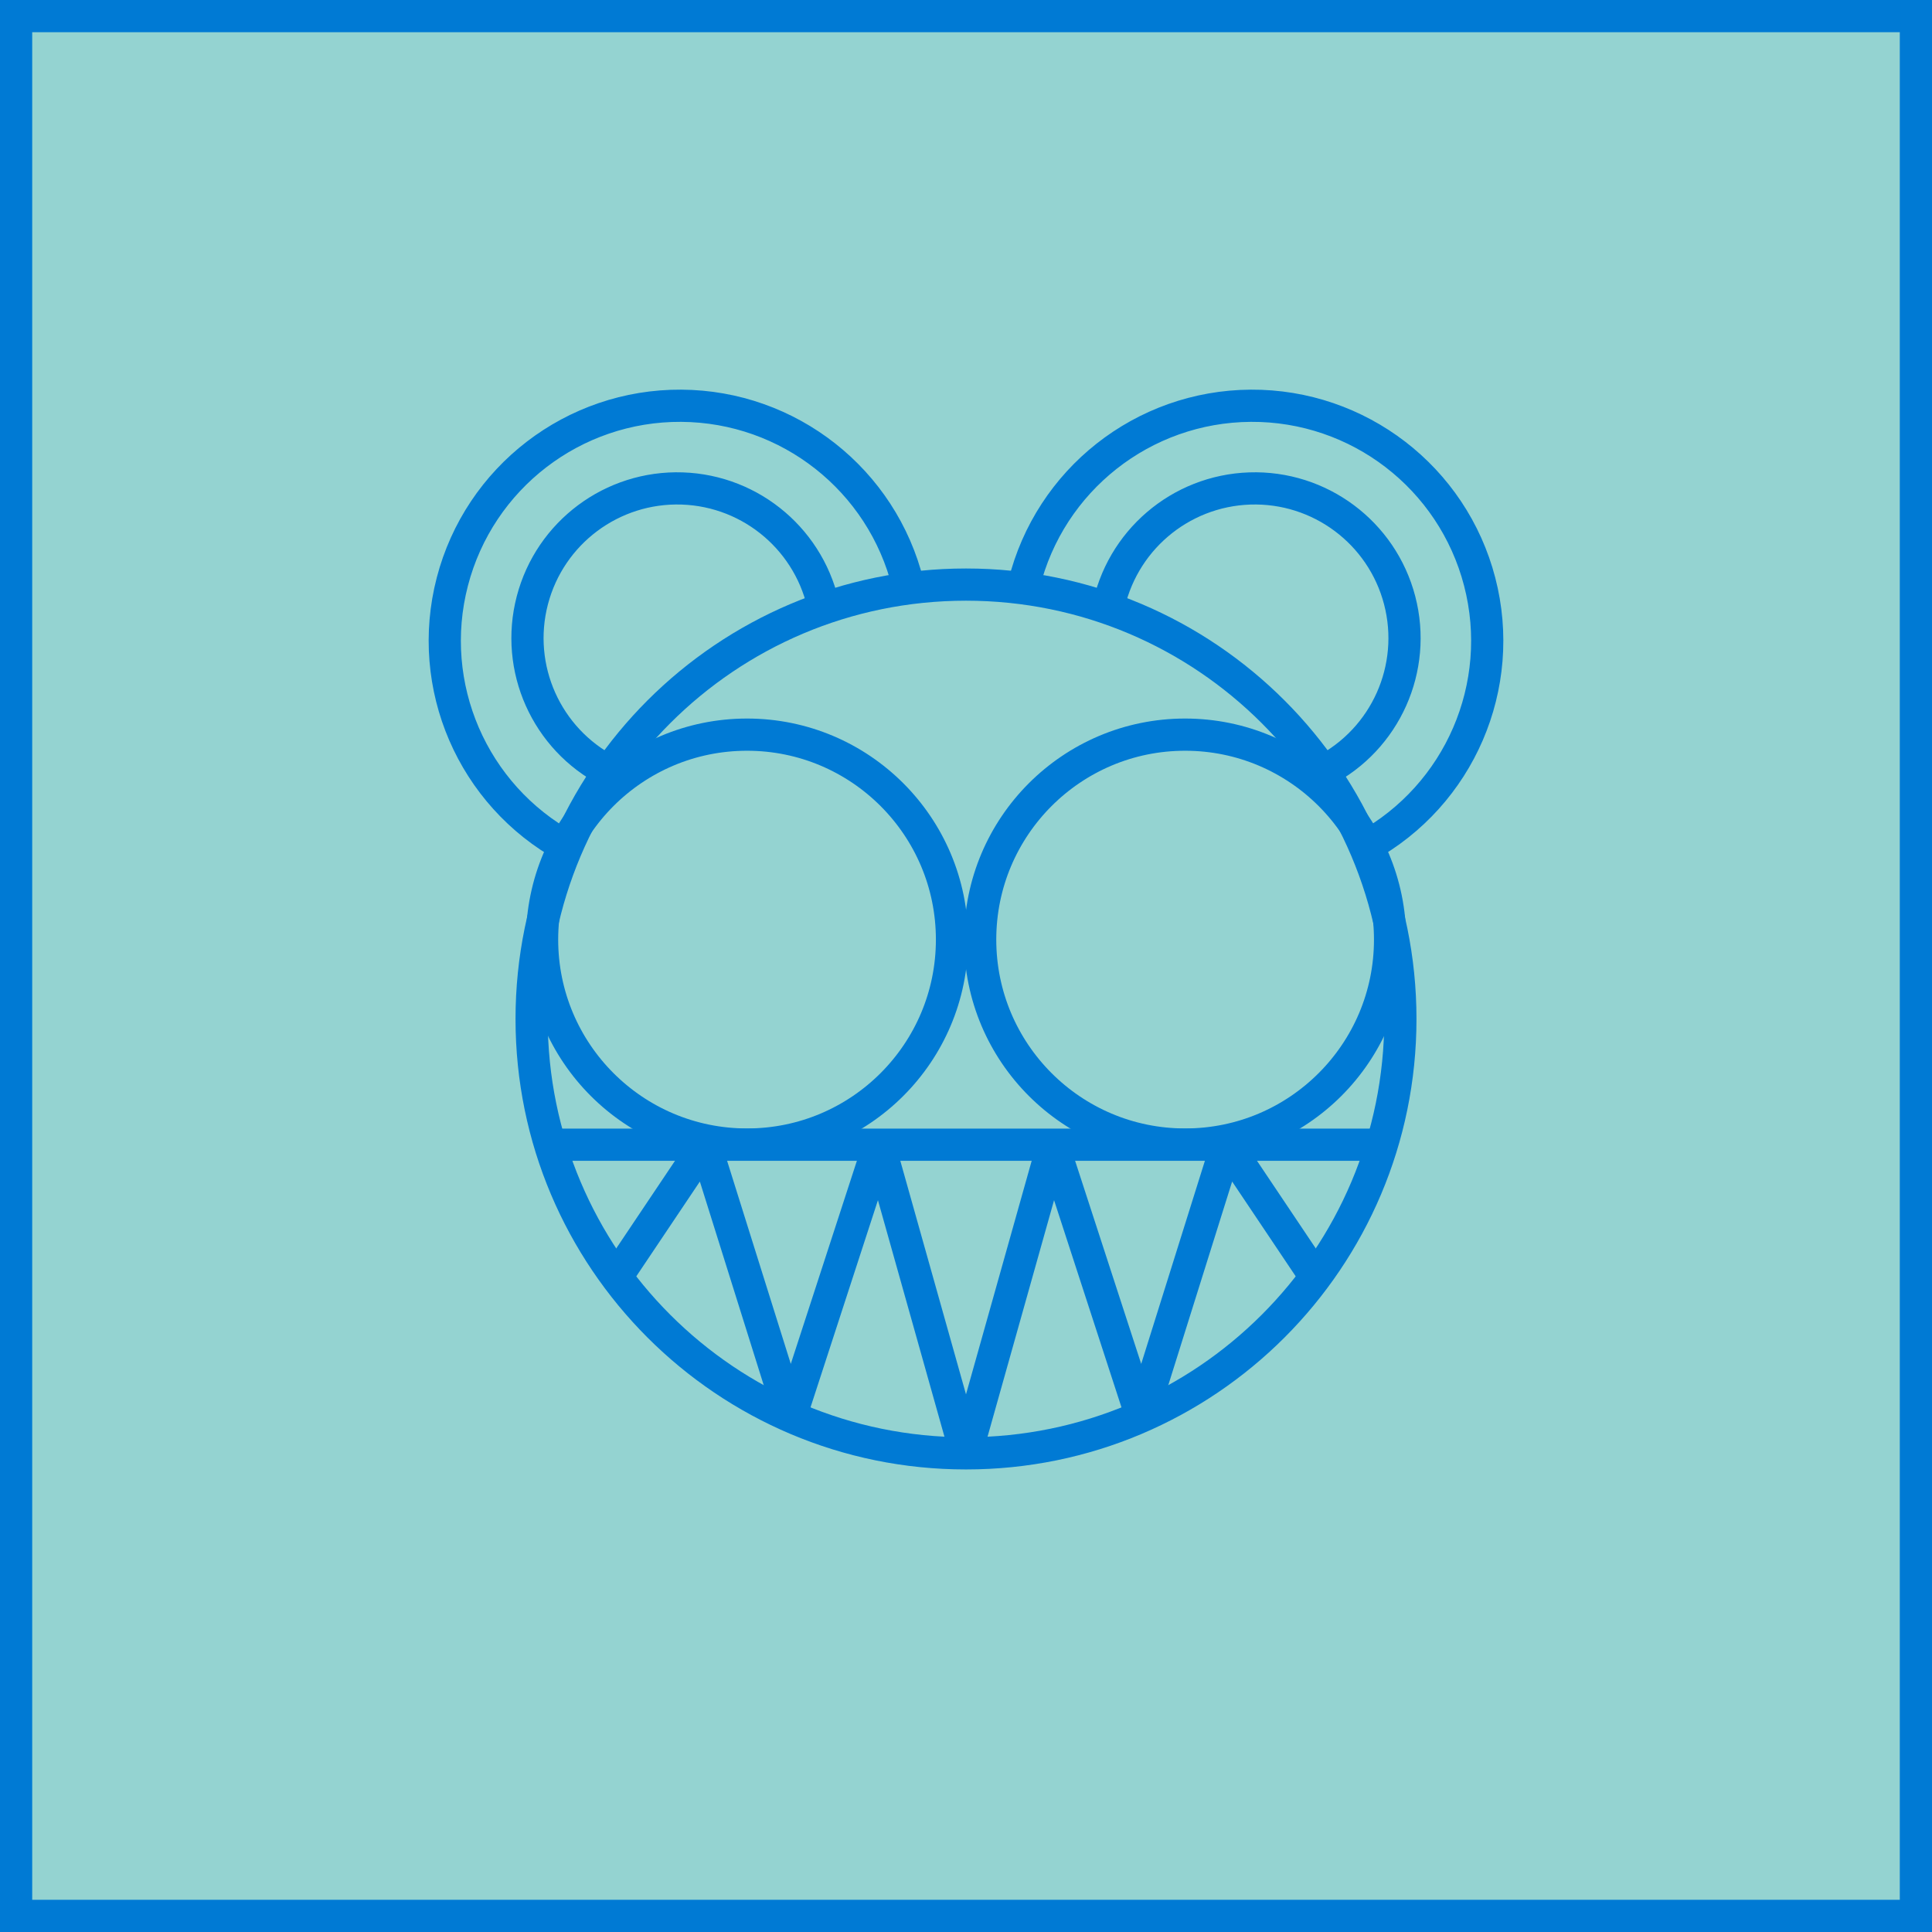
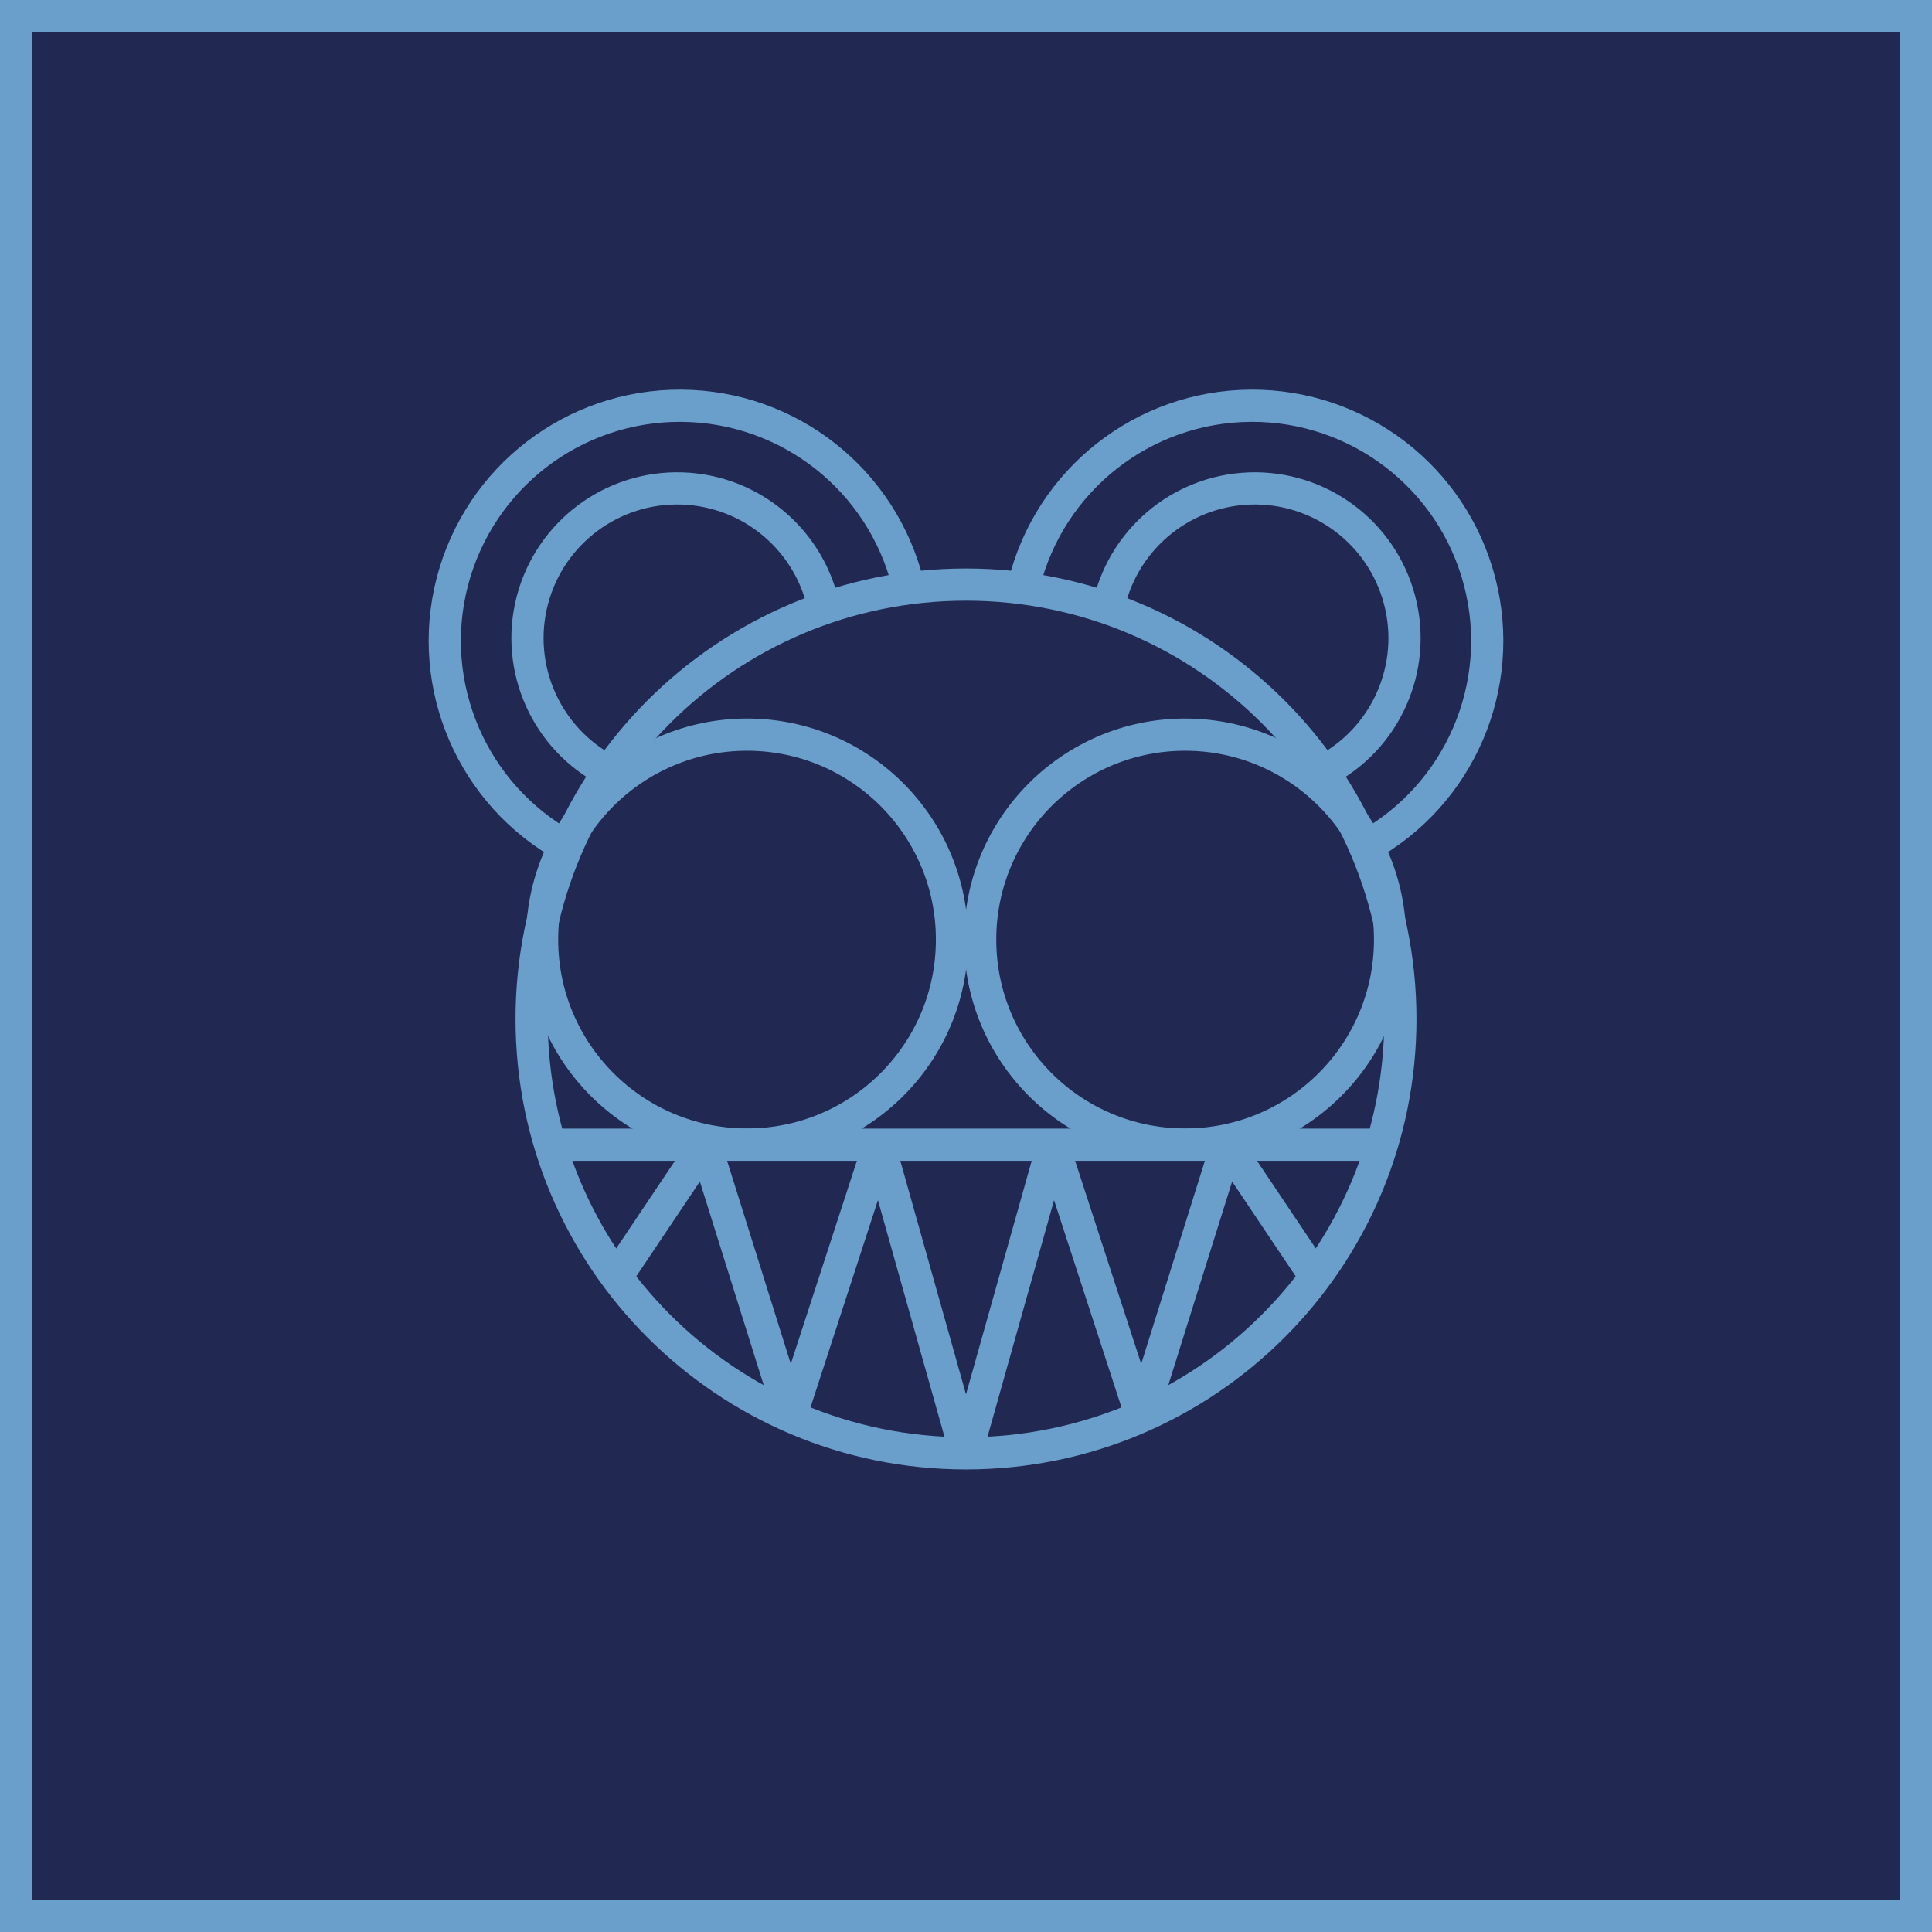
<svg xmlns="http://www.w3.org/2000/svg" viewBox="0 0 1200 1200" width="1200" height="1200">
-   <path fill="#94d3d1" stroke="#007ad4" stroke-width="20" d="M10 10h1180v1180H10V10z" />
-   <g fill="none" stroke="#007ad4" stroke-width="20">
+   <path fill="#212852" stroke="#6a9fcb" stroke-width="20" d="M10 10h1180v1180H10V10z" />
+   <g fill="none" stroke="#6a9fcb" stroke-width="20">
    <circle cx="600" cy="632.9" r="269.8" />
    <path d="M342 711h517" />
    <circle cx="464" cy="583.6" r="127.3" />
    <circle cx="736.1" cy="583.6" r="127.3" />
    <path d="M636 363a146 146 0 1 1 212 163" />
    <path d="M688 379a93 93 0 1 1 134 100M564 363a146 146 0 1 0-212 163" />
    <path d="M512 379a93 93 0 1 0-134 100" />
    <path stroke-linejoin="bevel" d="m817 793-55-82-53 169-55-169-54 192-54-192-55 169-53-169-55 82" />
  </g>
</svg>
